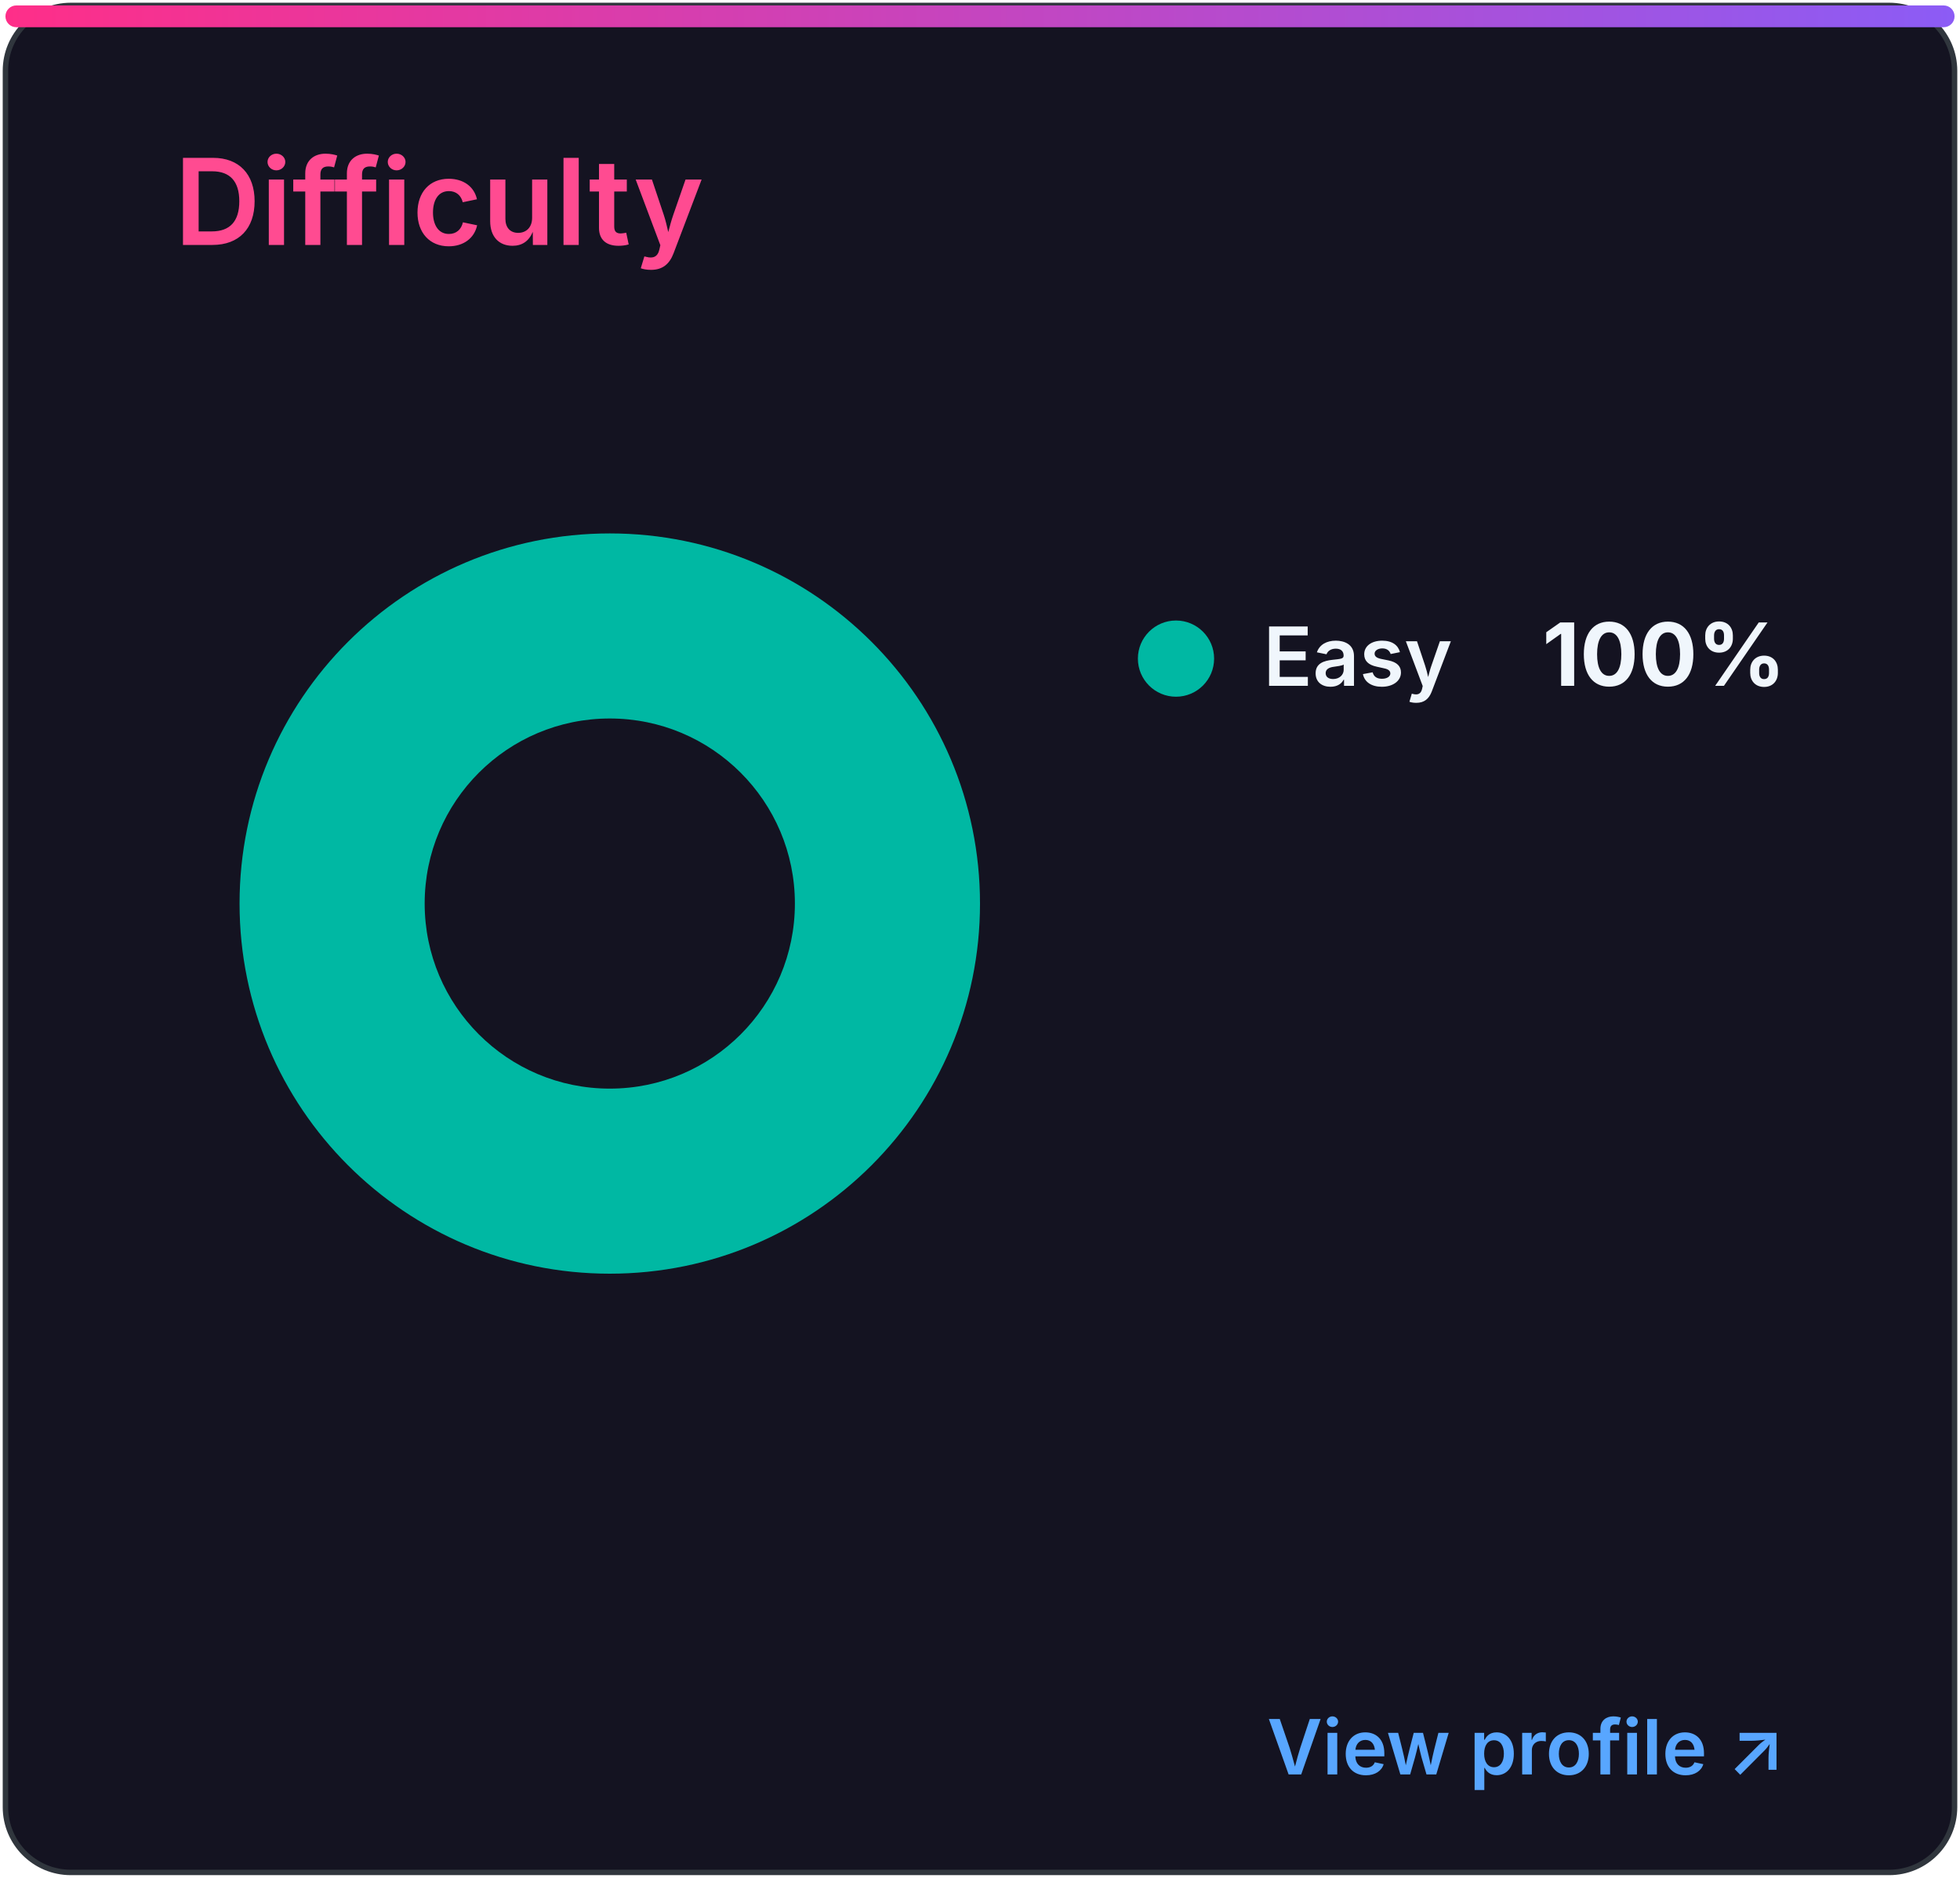
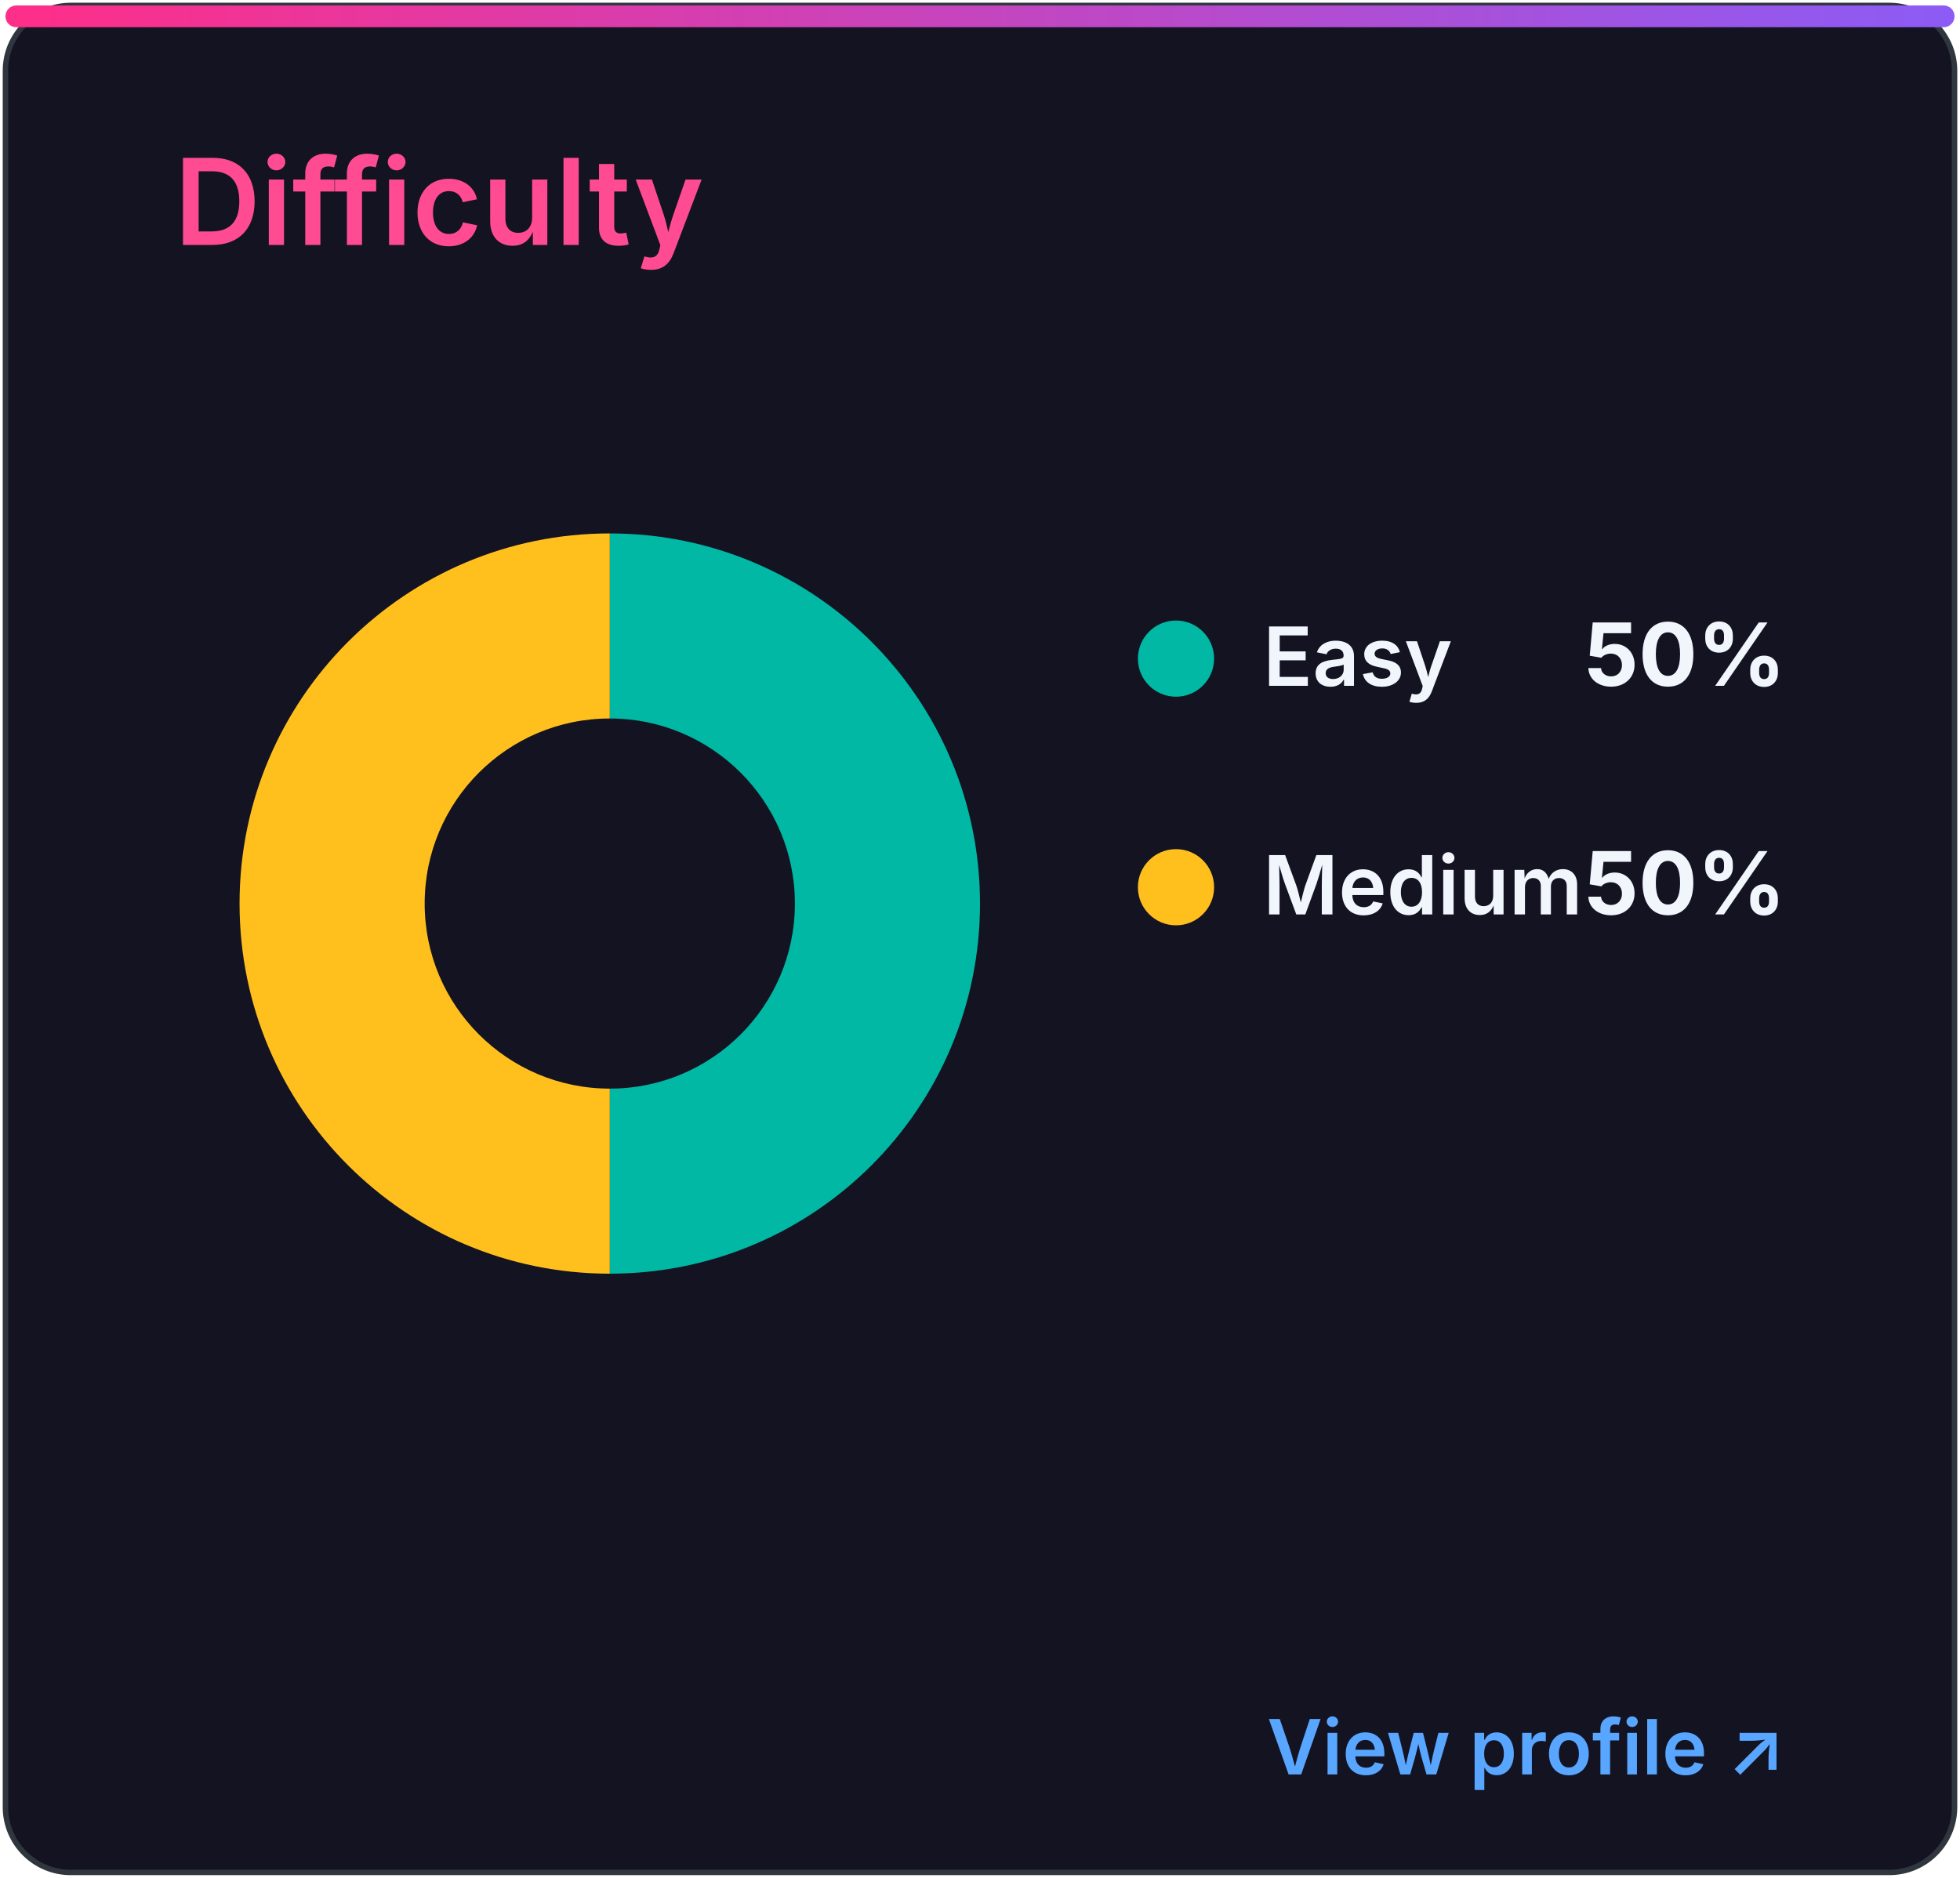
<svg xmlns="http://www.w3.org/2000/svg" width="360" height="345" viewBox="0 0 360 345" role="img" aria-labelledby="title desc">
  <defs>
    <linearGradient id="accent" x1="0" x2="1">
      <stop stop-color="#ff2e88" />
      <stop offset="1" stop-color="#8b5cf6" />
    </linearGradient>
    <clipPath id="bar">
      <rect x="32" y="82" width="296" height="8" rx="4" />
    </clipPath>
    <style>
.heading{font:600 22px -apple-system,BlinkMacSystemFont,'Segoe UI',sans-serif;fill:#ff4b91}
.eyebrow{font:600 10px -apple-system,BlinkMacSystemFont,'Segoe UI',sans-serif;letter-spacing:1.2px;fill:#8b949e}
.total{font:700 52px -apple-system,BlinkMacSystemFont,'Segoe UI',sans-serif;fill:#f0f6fc}
.metric{font:600 15px -apple-system,BlinkMacSystemFont,'Segoe UI',sans-serif;fill:#f0f6fc}
.count{font:700 16px -apple-system,BlinkMacSystemFont,'Segoe UI',sans-serif;fill:#f0f6fc}
.muted{font:500 13px -apple-system,BlinkMacSystemFont,'Segoe UI',sans-serif;fill:#8b949e}
.language{font:700 31px -apple-system,BlinkMacSystemFont,'Segoe UI',sans-serif;fill:#f0f6fc}
.link{font:600 14px -apple-system,BlinkMacSystemFont,'Segoe UI',sans-serif;fill:#58a6ff}
</style>
  </defs>
  <rect x="1" y="1" width="358" height="343" rx="12" fill="#141321" stroke="#30363d" />
  <rect x="1" y="1" width="358" height="4" rx="2" fill="url(#accent)" />
  <text x="32" y="45" class="heading">Difficulty</text>
-   <circle cx="112" cy="166" r="68" fill="#00b8a3" />
+   <path d="M 112 166 L 112.00 98.00 A 68 68 0 0 1 112.00 234.00 Z" fill="#00b8a3" />
+   <path d="M 112 166 L 112.00 234.00 A 68 68 0 0 1 112.00 98.00 Z" fill="#ffc01e" />
  <circle cx="112" cy="166" r="34" fill="#141321" />
  <circle cx="216" cy="121" r="7" fill="#00b8a3" />
  <text x="232" y="126" class="metric">Easy</text>
-   <text x="328" y="126" class="count" text-anchor="end">100%</text>
+   <text x="328" y="126" class="count" text-anchor="end">50%</text>
+   <circle cx="216" cy="163" r="7" fill="#ffc01e" />
+   <text x="232" y="168" class="metric">Medium</text>
+   <text x="328" y="168" class="count" text-anchor="end">50%</text>
  <text x="328" y="326" class="link" text-anchor="end">View profile ↗</text>
</svg>
